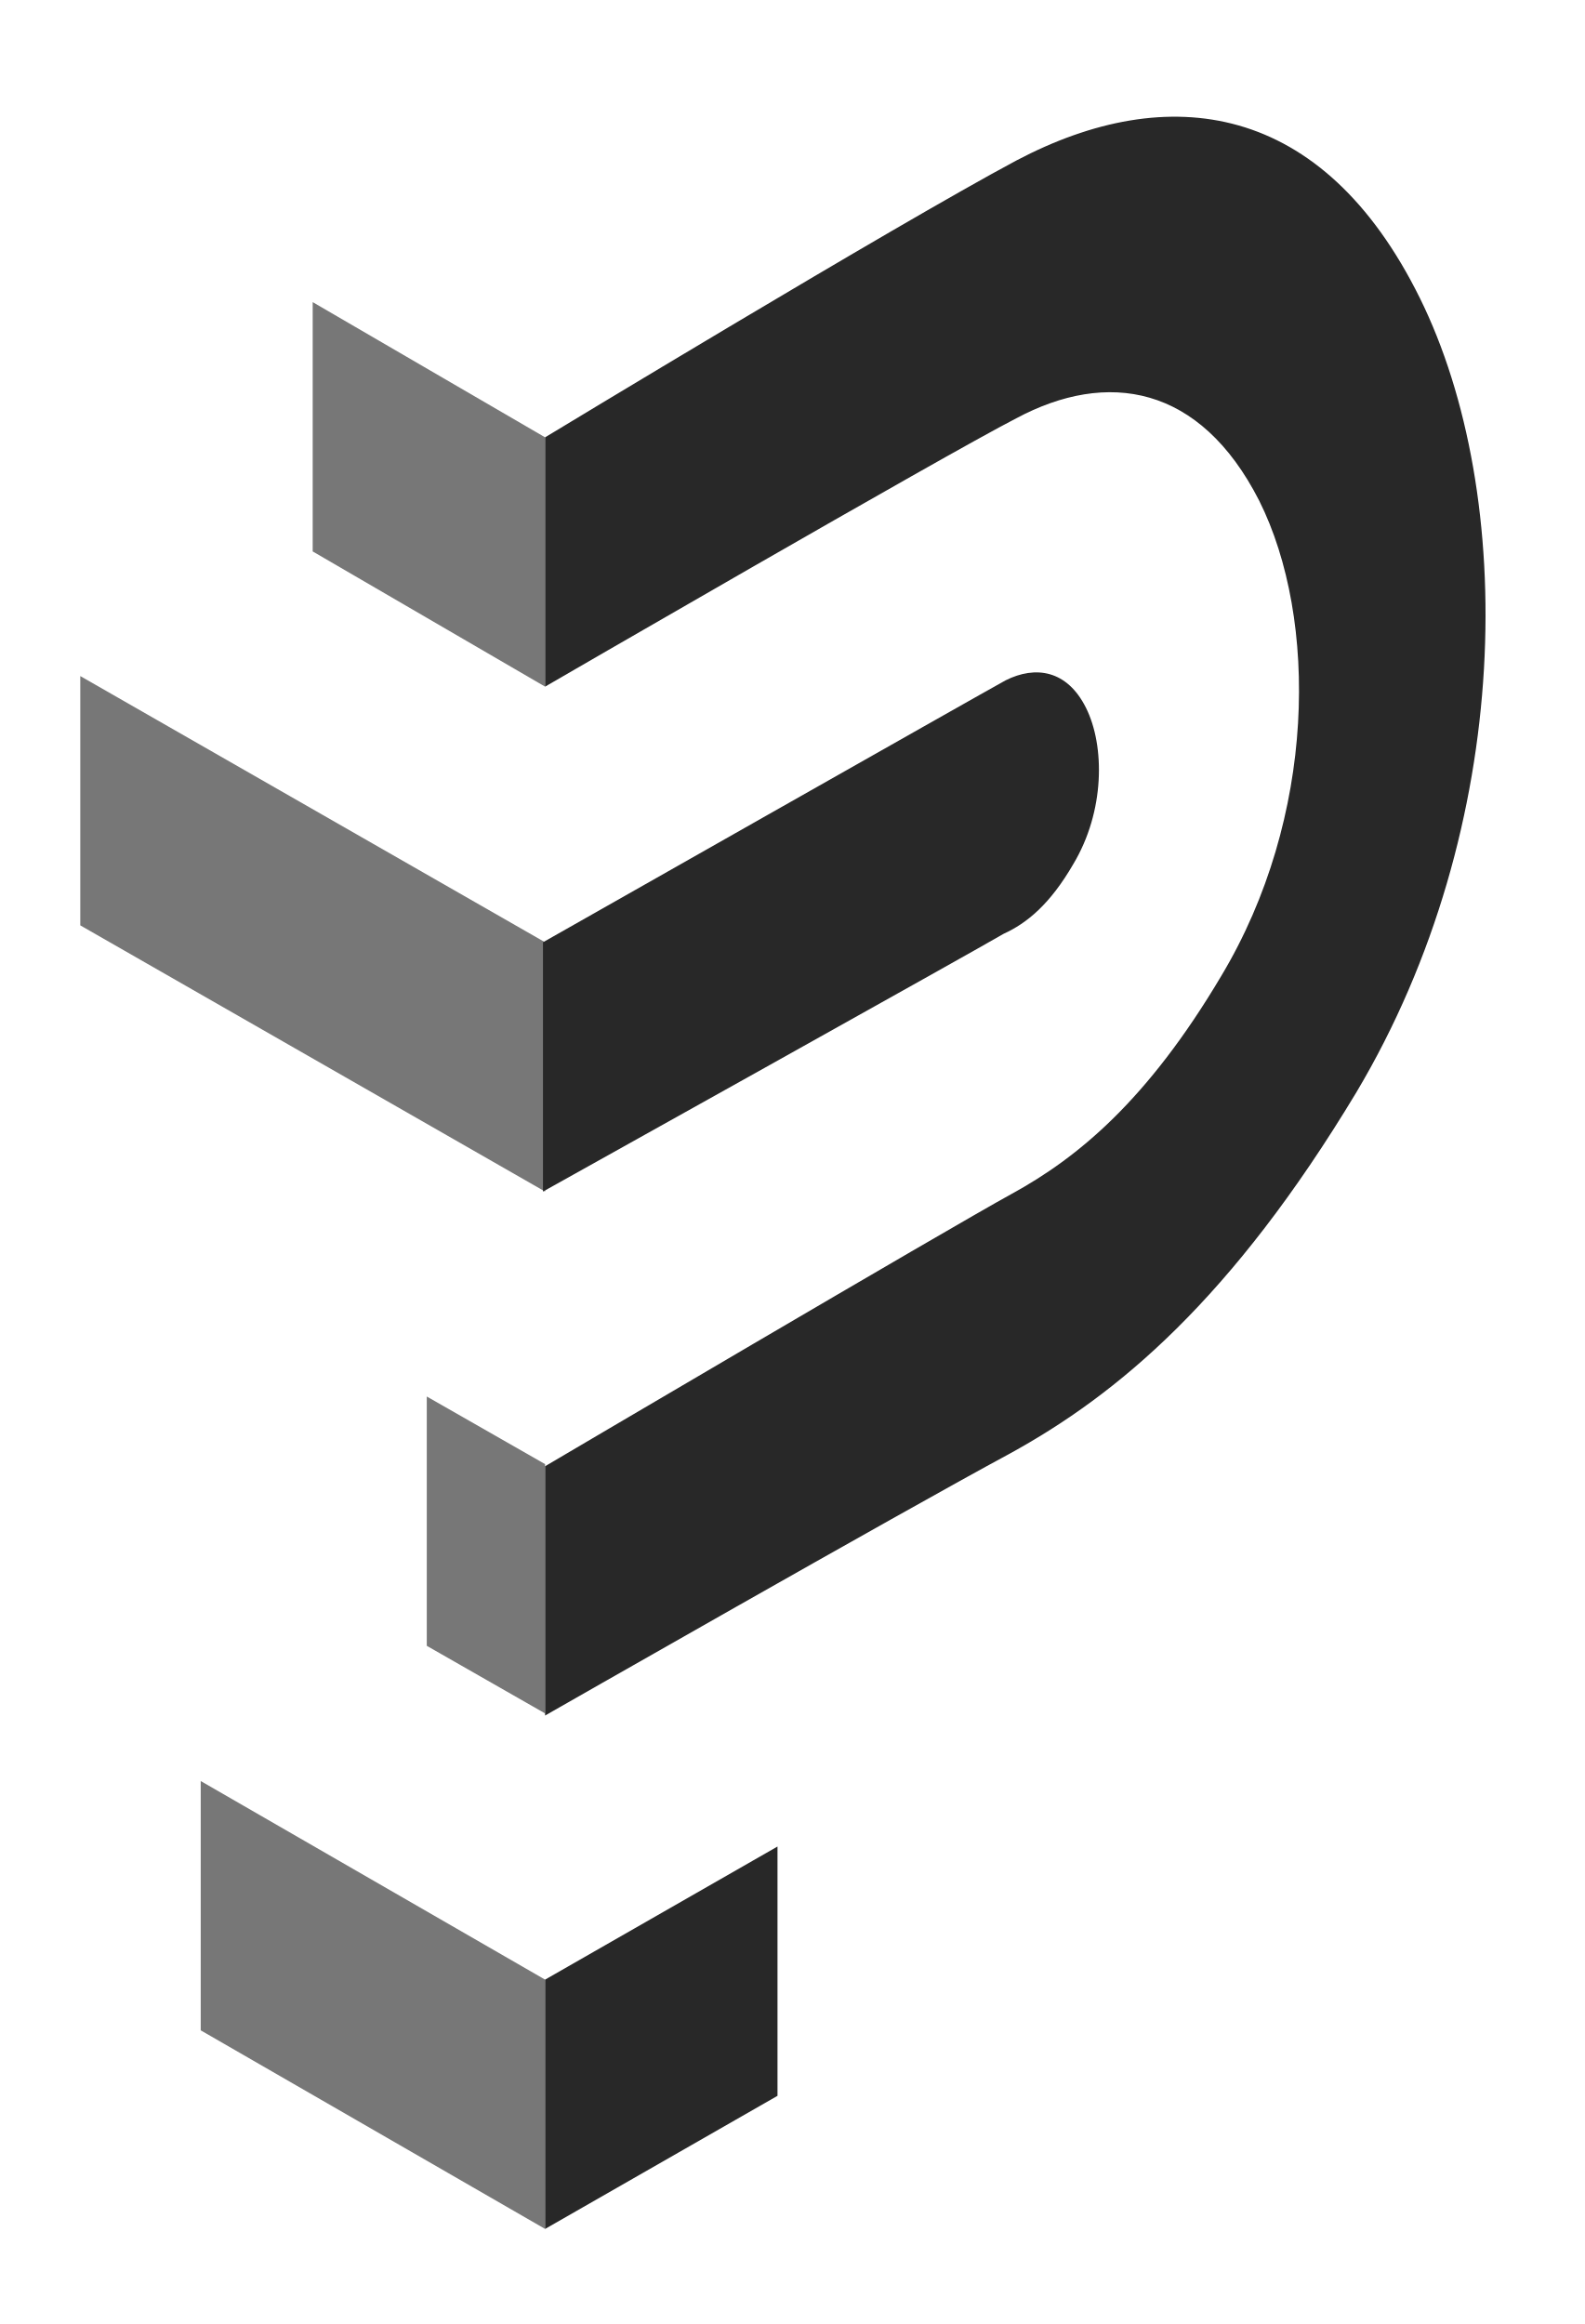
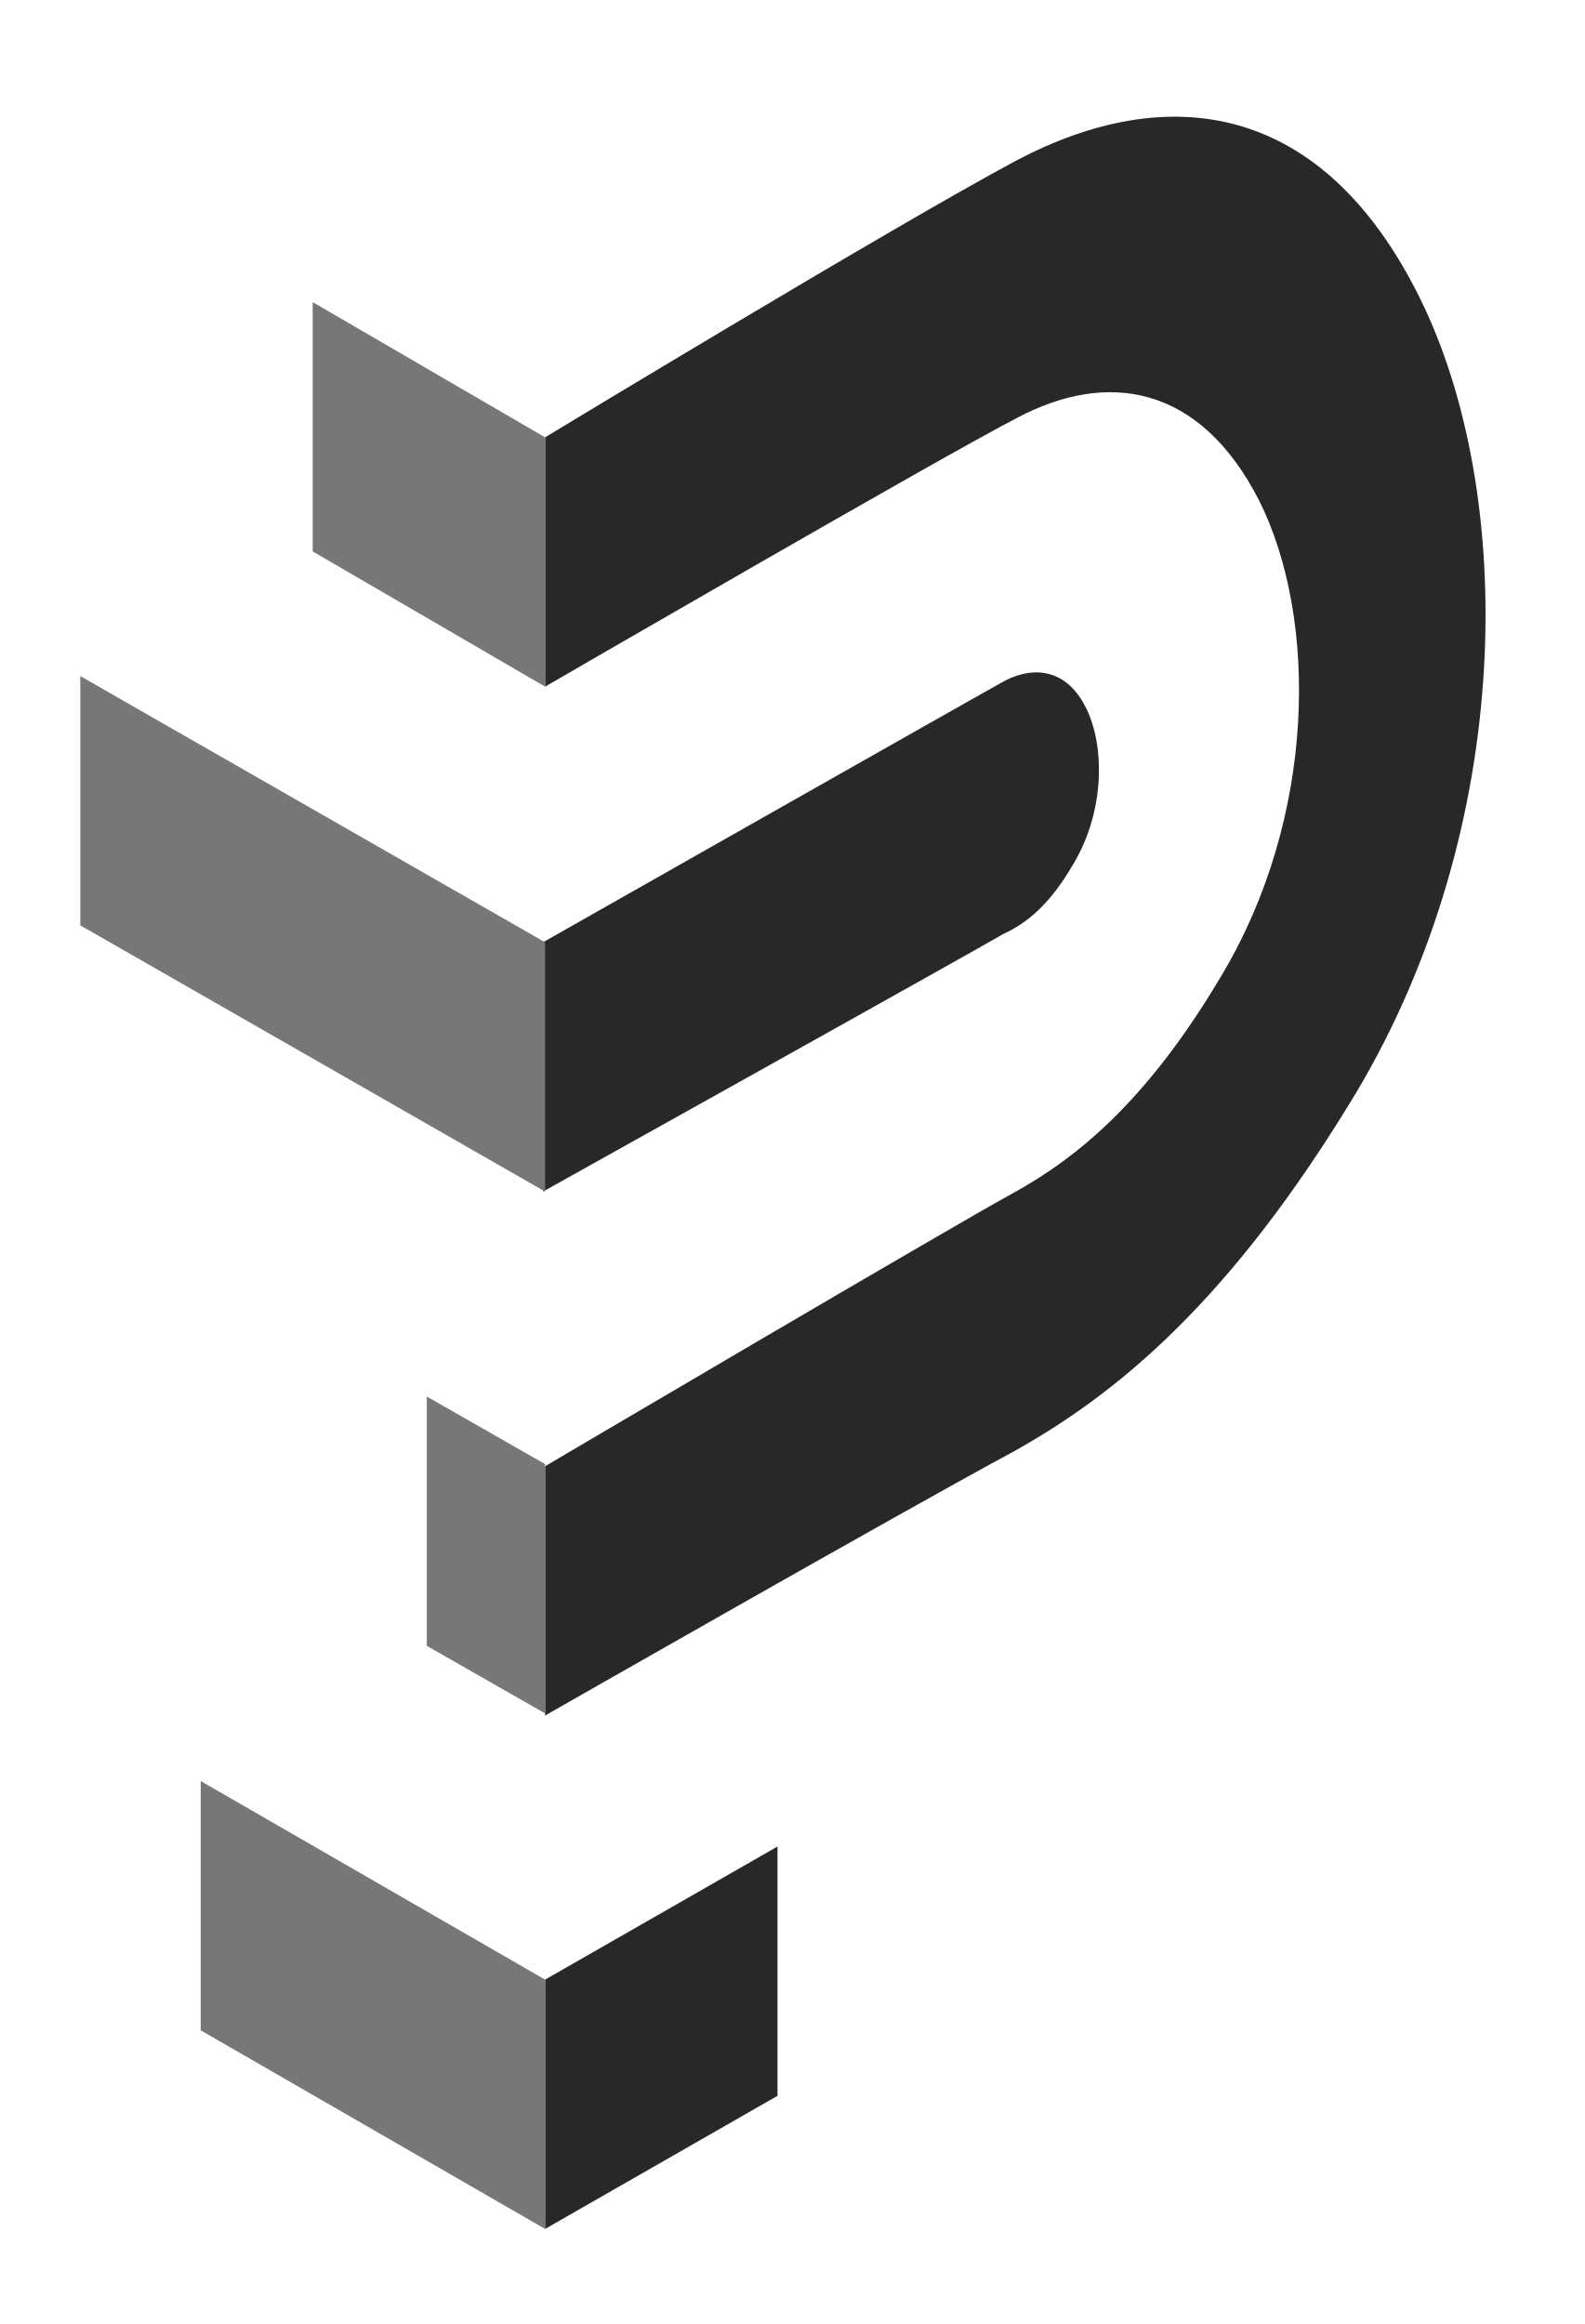
- <svg xmlns="http://www.w3.org/2000/svg" version="1.1" id="logo" x="0px" y="0px" viewBox="0 0 75 110" enable-background="new 0 0 75 110" xml:space="preserve">
+ <svg xmlns="http://www.w3.org/2000/svg" version="1.1" id="logo" x="0px" y="0px" viewBox="0 0 75 110" style="enable-background:new 0 0 75 110;" xml:space="preserve">
+   <style type="text/css">
+ 	.st0{fill:#282828;}
+ 	.st1{fill:#777777;}
+ </style>
+   <g id="rightP">
+     <path class="st0" d="M67.2,14.1C62.6,4.8,55.3,3.8,48.1,7.6c-5.8,3.1-22.3,13.1-22.3,13.1v11.8c0,0,18.8-10.9,22.3-12.7   c4.3-2.3,8.7-1.6,11.5,3.9c2.8,5.6,2.7,15-1.8,22.5c-3.5,5.9-6.8,8.6-9.9,10.3S25.8,69.4,25.8,69.4v11.8c0,0,16.8-9.6,22-12.4   c5.1-2.8,10.5-7.3,16.4-17.1C71.7,39.1,71.8,23.4,67.2,14.1z" />
+     <path class="st0" d="M50.8,40.9c1.5-2.5,1.5-5.6,0.6-7.4c-0.9-1.8-2.4-2-3.8-1.3c-1.1,0.6-21.9,12.4-21.9,12.4v11.8   c0,0,20.8-11.6,21.8-12.2C48.6,43.7,49.7,42.8,50.8,40.9z" />
+     <path class="st0" d="M25.8,105.5l11-6.3V87.4l-11,6.3V105.5z" />
+   </g>
  <g id="leftP">
-     <polygon fill="#777777" points="25.8,32.5 14.8,26.1 14.8,14.3 25.8,20.7  " />
-     <polygon fill="#777777" points="25.8,56.4 3.8,43.8 3.8,32 25.8,44.6  " />
-     <polygon fill="#777777" points="25.8,81.1 20.2,77.9 20.2,66.1 25.8,69.3  " />
-     <polygon fill="#777777" points="25.8,105.5 9.5,96.1 9.5,84.3 25.8,93.7  " />
-   </g>
-   <g id="rightP">
-     <path fill="#282828" d="M67.2,14.1C62.6,4.8,55.3,3.8,48.1,7.6c-5.8,3.1-22.3,13.1-22.3,13.1v11.8c0,0,18.8-10.9,22.3-12.7   c4.3-2.3,8.7-1.6,11.5,3.9c2.8,5.6,2.7,15-1.8,22.5c-3.5,5.9-6.8,8.6-9.9,10.3c-3.1,1.7-22.1,12.9-22.1,12.9v11.8   c0,0,16.8-9.6,22-12.4c5.1-2.8,10.5-7.3,16.4-17.1C71.7,39.1,71.8,23.4,67.2,14.1z" />
-     <path fill="#282828" d="M50.8,40.9c1.5-2.5,1.5-5.6,0.6-7.4c-0.9-1.8-2.4-2-3.8-1.3c-1.1,0.6-21.9,12.4-21.9,12.4v11.8   c0,0,20.8-11.6,21.8-12.2C48.6,43.7,49.7,42.8,50.8,40.9z" />
-     <polygon fill="#282828" points="25.8,105.5 36.8,99.2 36.8,87.4 25.8,93.7  " />
+     <path class="st1" d="M25.8,32.5l-11-6.4V14.3l11,6.4V32.5z" />
+     <path class="st1" d="M25.8,56.4l-22-12.6V32l22,12.6V56.4z" />
+     <path class="st1" d="M25.8,81.1l-5.6-3.2V66.1l5.6,3.2V81.1z" />
+     <path class="st1" d="M25.8,105.5L9.5,96.1V84.3l16.3,9.4V105.5z" />
  </g>
</svg>
